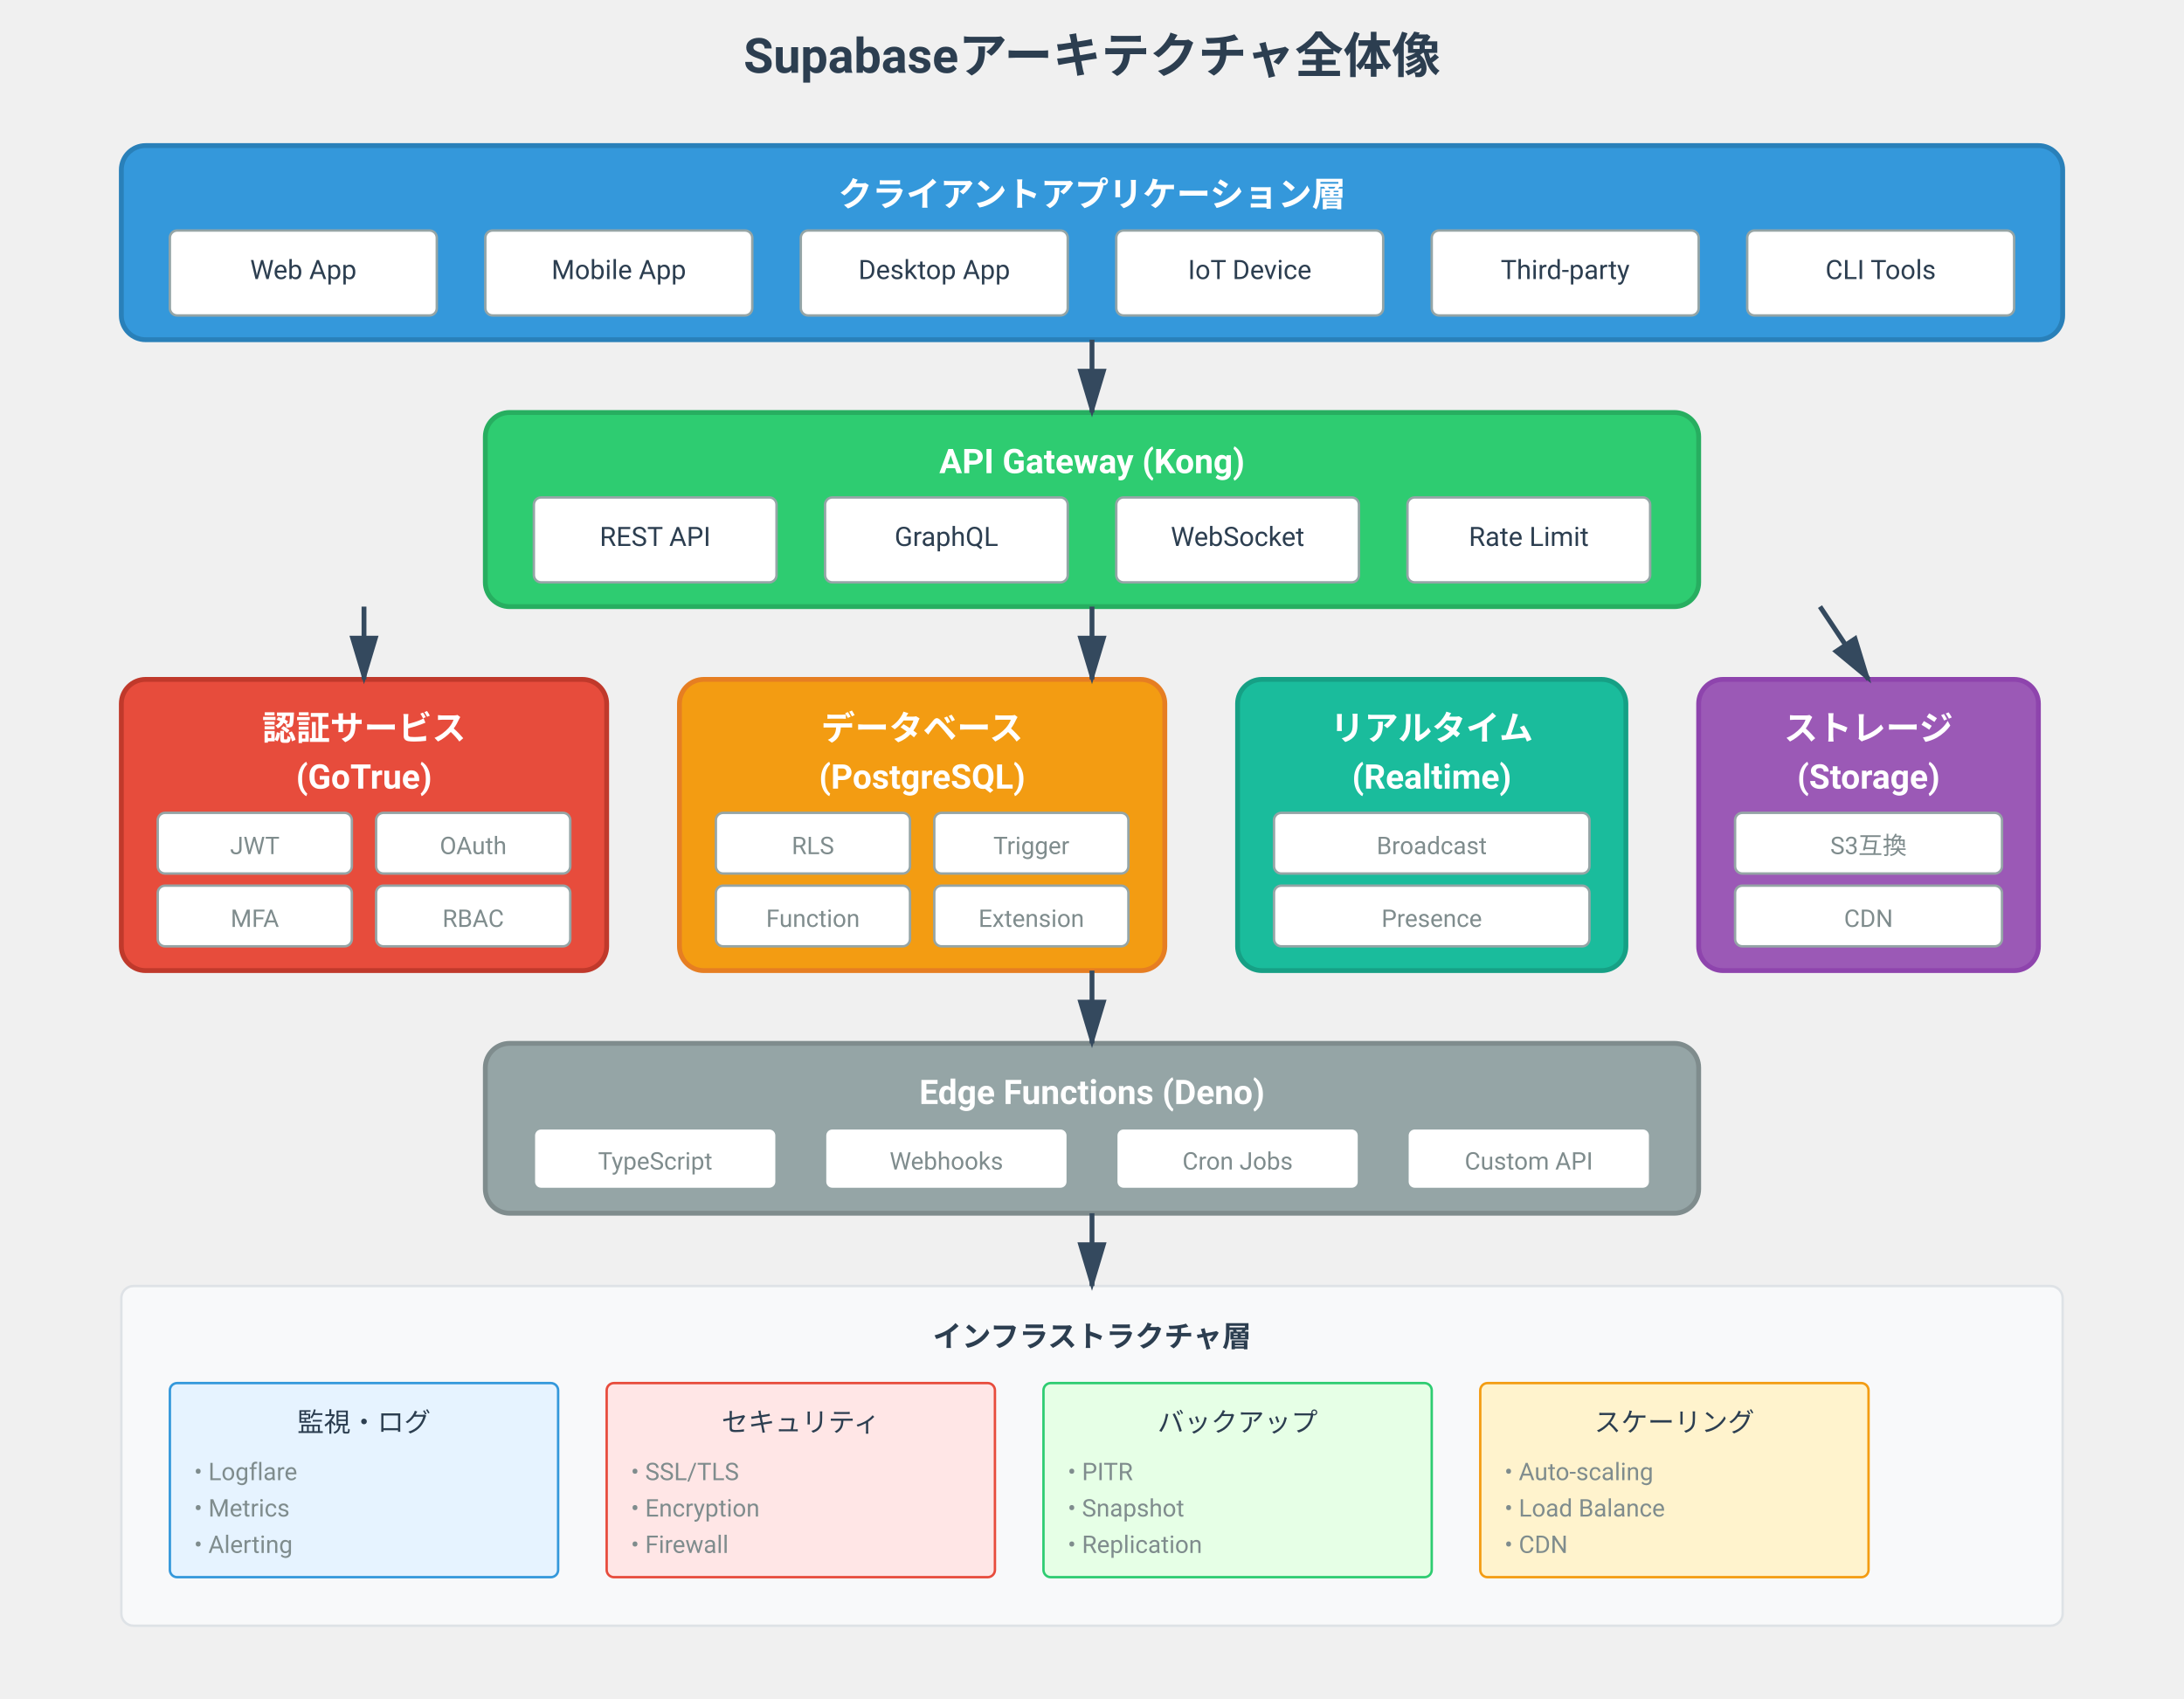
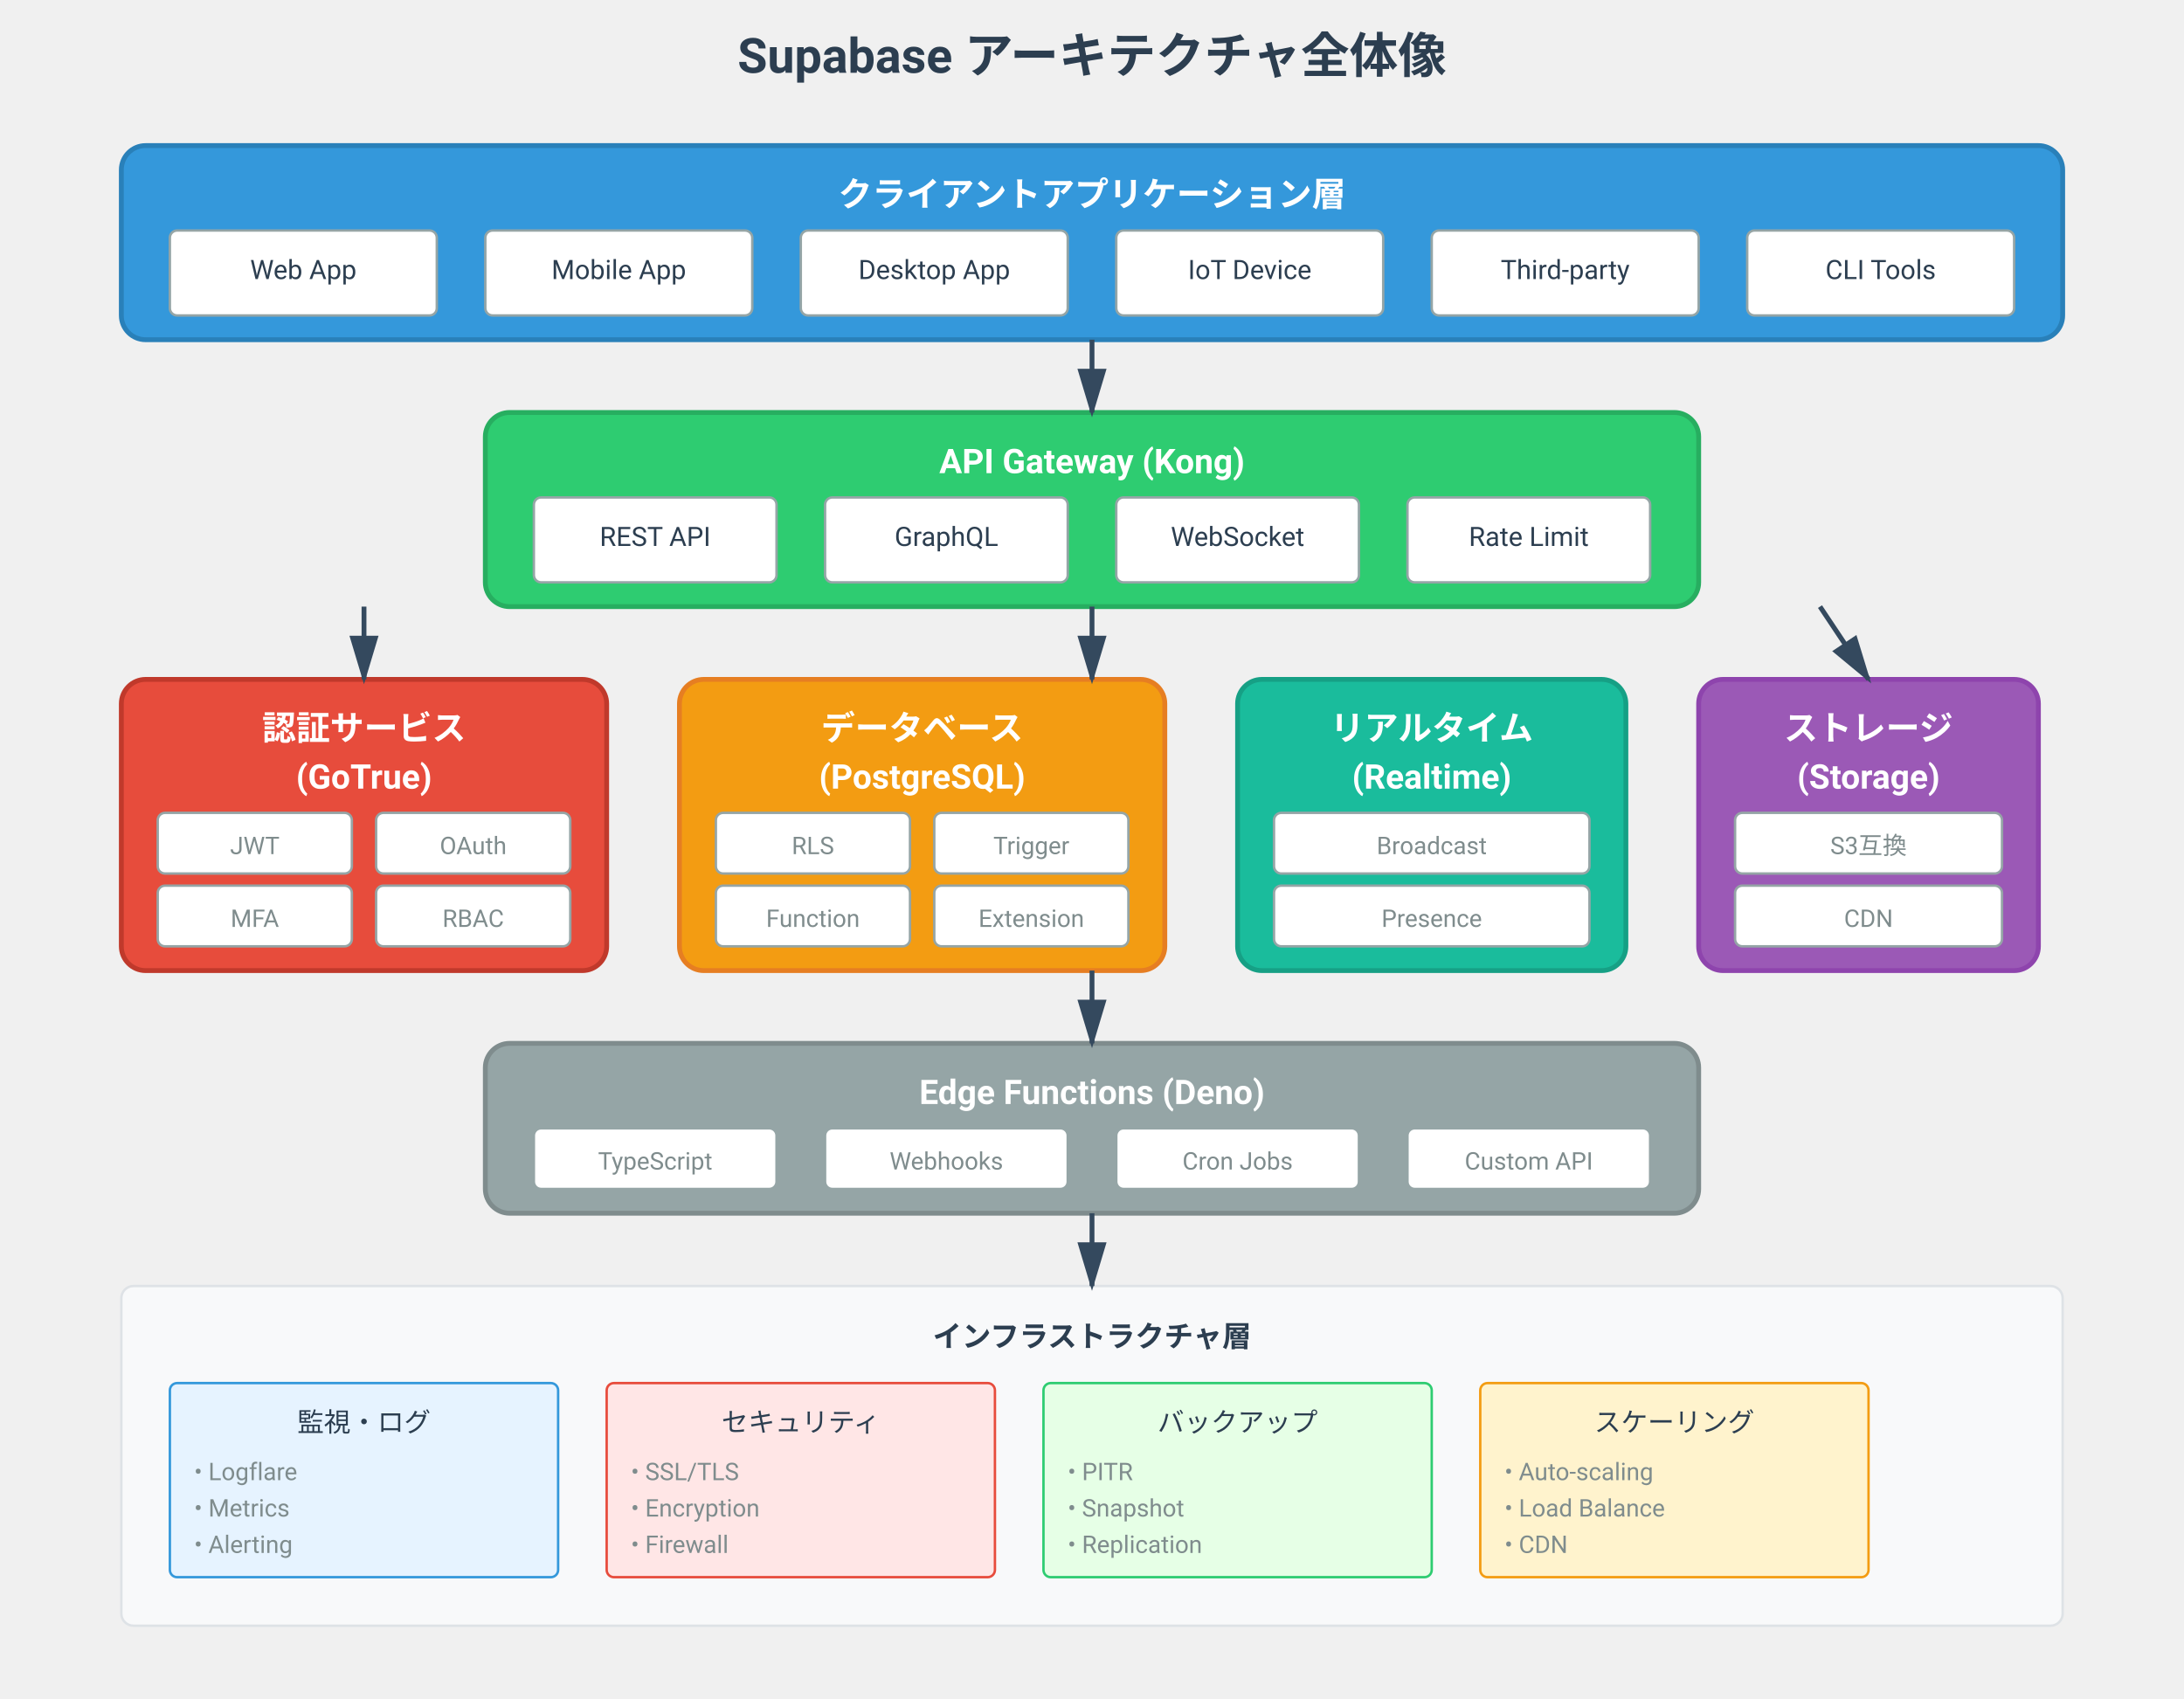
<svg xmlns="http://www.w3.org/2000/svg" width="900" height="700" viewBox="0 0 900 700">
  <defs>
    <style>
      .title { font-family: -apple-system, BlinkMacSystemFont, 'Segoe UI', Roboto, 'Helvetica Neue', Arial, 'Noto Sans', sans-serif, 'Apple Color Emoji', 'Segoe UI Emoji', 'Segoe UI Symbol', 'Noto Color Emoji'; font-size: 20px; font-weight: bold; fill: #2c3e50; }
      .layer-title { font-family: -apple-system, BlinkMacSystemFont, 'Segoe UI', Roboto, 'Helvetica Neue', Arial, 'Noto Sans', sans-serif, 'Apple Color Emoji', 'Segoe UI Emoji', 'Segoe UI Symbol', 'Noto Color Emoji'; font-size: 14px; font-weight: bold; fill: #fff; }
      .service-title { font-family: -apple-system, BlinkMacSystemFont, 'Segoe UI', Roboto, 'Helvetica Neue', Arial, 'Noto Sans', sans-serif, 'Apple Color Emoji', 'Segoe UI Emoji', 'Segoe UI Symbol', 'Noto Color Emoji'; font-size: 12px; font-weight: bold; fill: #2c3e50; }
      .text-content { font-family: -apple-system, BlinkMacSystemFont, 'Segoe UI', Roboto, 'Helvetica Neue', Arial, 'Noto Sans', sans-serif, 'Apple Color Emoji', 'Segoe UI Emoji', 'Segoe UI Symbol', 'Noto Color Emoji'; font-size: 11px; fill: #2c3e50; }
      .small-text { font-family: -apple-system, BlinkMacSystemFont, 'Segoe UI', Roboto, 'Helvetica Neue', Arial, 'Noto Sans', sans-serif, 'Apple Color Emoji', 'Segoe UI Emoji', 'Segoe UI Symbol', 'Noto Color Emoji'; font-size: 10px; fill: #7f8c8d; }
      .client-layer { fill: #3498db; stroke: #2980b9; stroke-width: 2; }
      .api-layer { fill: #2ecc71; stroke: #27ae60; stroke-width: 2; }
      .auth-layer { fill: #e74c3c; stroke: #c0392b; stroke-width: 2; }
      .database-layer { fill: #f39c12; stroke: #e67e22; stroke-width: 2; }
      .storage-layer { fill: #9b59b6; stroke: #8e44ad; stroke-width: 2; }
      .realtime-layer { fill: #1abc9c; stroke: #16a085; stroke-width: 2; }
      .component { fill: #fff; stroke: #95a5a6; stroke-width: 1; }
      .flow-arrow { stroke: #34495e; stroke-width: 2; fill: none; marker-end: url(#arrowhead); }
      .bidirectional-arrow { stroke: #34495e; stroke-width: 2; fill: none; marker-start: url(#arrowhead); marker-end: url(#arrowhead); }
    </style>
    <marker id="arrowhead" markerWidth="10" markerHeight="10" refX="9" refY="3" orient="auto">
      <polygon points="0 0, 10 3, 0 6" fill="#34495e" />
    </marker>
  </defs>
-   <text x="450" y="30" class="title" text-anchor="middle">Supabaseアーキテクチャ全体像</text>
+   <text x="450" y="30" class="title" text-anchor="middle">Supabase アーキテクチャ全体像</text>
  <g id="client-layer">
    <rect x="50" y="60" width="800" height="80" class="client-layer" rx="10" />
    <text x="450" y="85" class="layer-title" text-anchor="middle">クライアントアプリケーション層</text>
    <rect x="70" y="95" width="110" height="35" class="component" rx="3" />
    <text x="125" y="115" class="text-content" text-anchor="middle">Web App</text>
    <rect x="200" y="95" width="110" height="35" class="component" rx="3" />
    <text x="255" y="115" class="text-content" text-anchor="middle">Mobile App</text>
    <rect x="330" y="95" width="110" height="35" class="component" rx="3" />
    <text x="385" y="115" class="text-content" text-anchor="middle">Desktop App</text>
    <rect x="460" y="95" width="110" height="35" class="component" rx="3" />
    <text x="515" y="115" class="text-content" text-anchor="middle">IoT Device</text>
    <rect x="590" y="95" width="110" height="35" class="component" rx="3" />
    <text x="645" y="115" class="text-content" text-anchor="middle">Third-party</text>
    <rect x="720" y="95" width="110" height="35" class="component" rx="3" />
    <text x="775" y="115" class="text-content" text-anchor="middle">CLI Tools</text>
  </g>
  <g id="api-layer">
    <rect x="200" y="170" width="500" height="80" class="api-layer" rx="10" />
    <text x="450" y="195" class="layer-title" text-anchor="middle">API Gateway (Kong)</text>
    <rect x="220" y="205" width="100" height="35" class="component" rx="3" />
    <text x="270" y="225" class="text-content" text-anchor="middle">REST API</text>
    <rect x="340" y="205" width="100" height="35" class="component" rx="3" />
    <text x="390" y="225" class="text-content" text-anchor="middle">GraphQL</text>
    <rect x="460" y="205" width="100" height="35" class="component" rx="3" />
    <text x="510" y="225" class="text-content" text-anchor="middle">WebSocket</text>
    <rect x="580" y="205" width="100" height="35" class="component" rx="3" />
    <text x="630" y="225" class="text-content" text-anchor="middle">Rate Limit</text>
  </g>
  <g id="core-services">
    <rect x="50" y="280" width="200" height="120" class="auth-layer" rx="10" />
    <text x="150" y="305" class="layer-title" text-anchor="middle">認証サービス</text>
    <text x="150" y="325" class="layer-title" text-anchor="middle">(GoTrue)</text>
    <rect x="65" y="335" width="80" height="25" class="component" rx="3" />
    <text x="105" y="352" class="small-text" text-anchor="middle">JWT</text>
    <rect x="155" y="335" width="80" height="25" class="component" rx="3" />
    <text x="195" y="352" class="small-text" text-anchor="middle">OAuth</text>
    <rect x="65" y="365" width="80" height="25" class="component" rx="3" />
    <text x="105" y="382" class="small-text" text-anchor="middle">MFA</text>
    <rect x="155" y="365" width="80" height="25" class="component" rx="3" />
    <text x="195" y="382" class="small-text" text-anchor="middle">RBAC</text>
    <rect x="280" y="280" width="200" height="120" class="database-layer" rx="10" />
    <text x="380" y="305" class="layer-title" text-anchor="middle">データベース</text>
    <text x="380" y="325" class="layer-title" text-anchor="middle">(PostgreSQL)</text>
    <rect x="295" y="335" width="80" height="25" class="component" rx="3" />
    <text x="335" y="352" class="small-text" text-anchor="middle">RLS</text>
    <rect x="385" y="335" width="80" height="25" class="component" rx="3" />
    <text x="425" y="352" class="small-text" text-anchor="middle">Trigger</text>
    <rect x="295" y="365" width="80" height="25" class="component" rx="3" />
    <text x="335" y="382" class="small-text" text-anchor="middle">Function</text>
    <rect x="385" y="365" width="80" height="25" class="component" rx="3" />
    <text x="425" y="382" class="small-text" text-anchor="middle">Extension</text>
    <rect x="510" y="280" width="160" height="120" class="realtime-layer" rx="10" />
    <text x="590" y="305" class="layer-title" text-anchor="middle">リアルタイム</text>
    <text x="590" y="325" class="layer-title" text-anchor="middle">(Realtime)</text>
    <rect x="525" y="335" width="130" height="25" class="component" rx="3" />
    <text x="590" y="352" class="small-text" text-anchor="middle">Broadcast</text>
    <rect x="525" y="365" width="130" height="25" class="component" rx="3" />
    <text x="590" y="382" class="small-text" text-anchor="middle">Presence</text>
    <rect x="700" y="280" width="140" height="120" class="storage-layer" rx="10" />
    <text x="770" y="305" class="layer-title" text-anchor="middle">ストレージ</text>
    <text x="770" y="325" class="layer-title" text-anchor="middle">(Storage)</text>
    <rect x="715" y="335" width="110" height="25" class="component" rx="3" />
    <text x="770" y="352" class="small-text" text-anchor="middle">S3互換</text>
    <rect x="715" y="365" width="110" height="25" class="component" rx="3" />
    <text x="770" y="382" class="small-text" text-anchor="middle">CDN</text>
  </g>
  <g id="edge-functions">
    <rect x="200" y="430" width="500" height="70" fill="#95a5a6" stroke="#7f8c8d" stroke-width="2" rx="10" />
    <text x="450" y="455" class="layer-title" text-anchor="middle">Edge Functions (Deno)</text>
    <rect x="220" y="465" width="100" height="25" class="component" rx="3" />
    <text x="270" y="482" class="small-text" text-anchor="middle">TypeScript</text>
    <rect x="340" y="465" width="100" height="25" class="component" rx="3" />
    <text x="390" y="482" class="small-text" text-anchor="middle">Webhooks</text>
    <rect x="460" y="465" width="100" height="25" class="component" rx="3" />
    <text x="510" y="482" class="small-text" text-anchor="middle">Cron Jobs</text>
    <rect x="580" y="465" width="100" height="25" class="component" rx="3" />
    <text x="630" y="482" class="small-text" text-anchor="middle">Custom API</text>
  </g>
  <g id="infrastructure">
    <rect x="50" y="530" width="800" height="140" fill="#f8f9fa" stroke="#dee2e6" stroke-width="1" rx="5" />
    <text x="450" y="555" class="service-title" text-anchor="middle">インフラストラクチャ層</text>
    <rect x="70" y="570" width="160" height="80" fill="#e6f3ff" stroke="#3498db" stroke-width="1" rx="3" />
    <text x="150" y="590" class="text-content" text-anchor="middle">監視・ログ</text>
    <text x="80" y="610" class="small-text">• Logflare</text>
    <text x="80" y="625" class="small-text">• Metrics</text>
    <text x="80" y="640" class="small-text">• Alerting</text>
    <rect x="250" y="570" width="160" height="80" fill="#ffe6e6" stroke="#e74c3c" stroke-width="1" rx="3" />
    <text x="330" y="590" class="text-content" text-anchor="middle">セキュリティ</text>
    <text x="260" y="610" class="small-text">• SSL/TLS</text>
    <text x="260" y="625" class="small-text">• Encryption</text>
    <text x="260" y="640" class="small-text">• Firewall</text>
    <rect x="430" y="570" width="160" height="80" fill="#e6ffe6" stroke="#2ecc71" stroke-width="1" rx="3" />
    <text x="510" y="590" class="text-content" text-anchor="middle">バックアップ</text>
    <text x="440" y="610" class="small-text">• PITR</text>
    <text x="440" y="625" class="small-text">• Snapshot</text>
    <text x="440" y="640" class="small-text">• Replication</text>
    <rect x="610" y="570" width="160" height="80" fill="#fff3cd" stroke="#f39c12" stroke-width="1" rx="3" />
    <text x="690" y="590" class="text-content" text-anchor="middle">スケーリング</text>
    <text x="620" y="610" class="small-text">• Auto-scaling</text>
    <text x="620" y="625" class="small-text">• Load Balance</text>
    <text x="620" y="640" class="small-text">• CDN</text>
  </g>
  <path d="M 450 140 L 450 170" class="flow-arrow" />
  <path d="M 450 250 L 450 280" class="flow-arrow" />
  <path d="M 150 250 L 150 280" class="flow-arrow" />
  <path d="M 750 250 L 770 280" class="flow-arrow" />
  <path d="M 450 400 L 450 430" class="flow-arrow" />
  <path d="M 450 500 L 450 530" class="flow-arrow" />
</svg>
